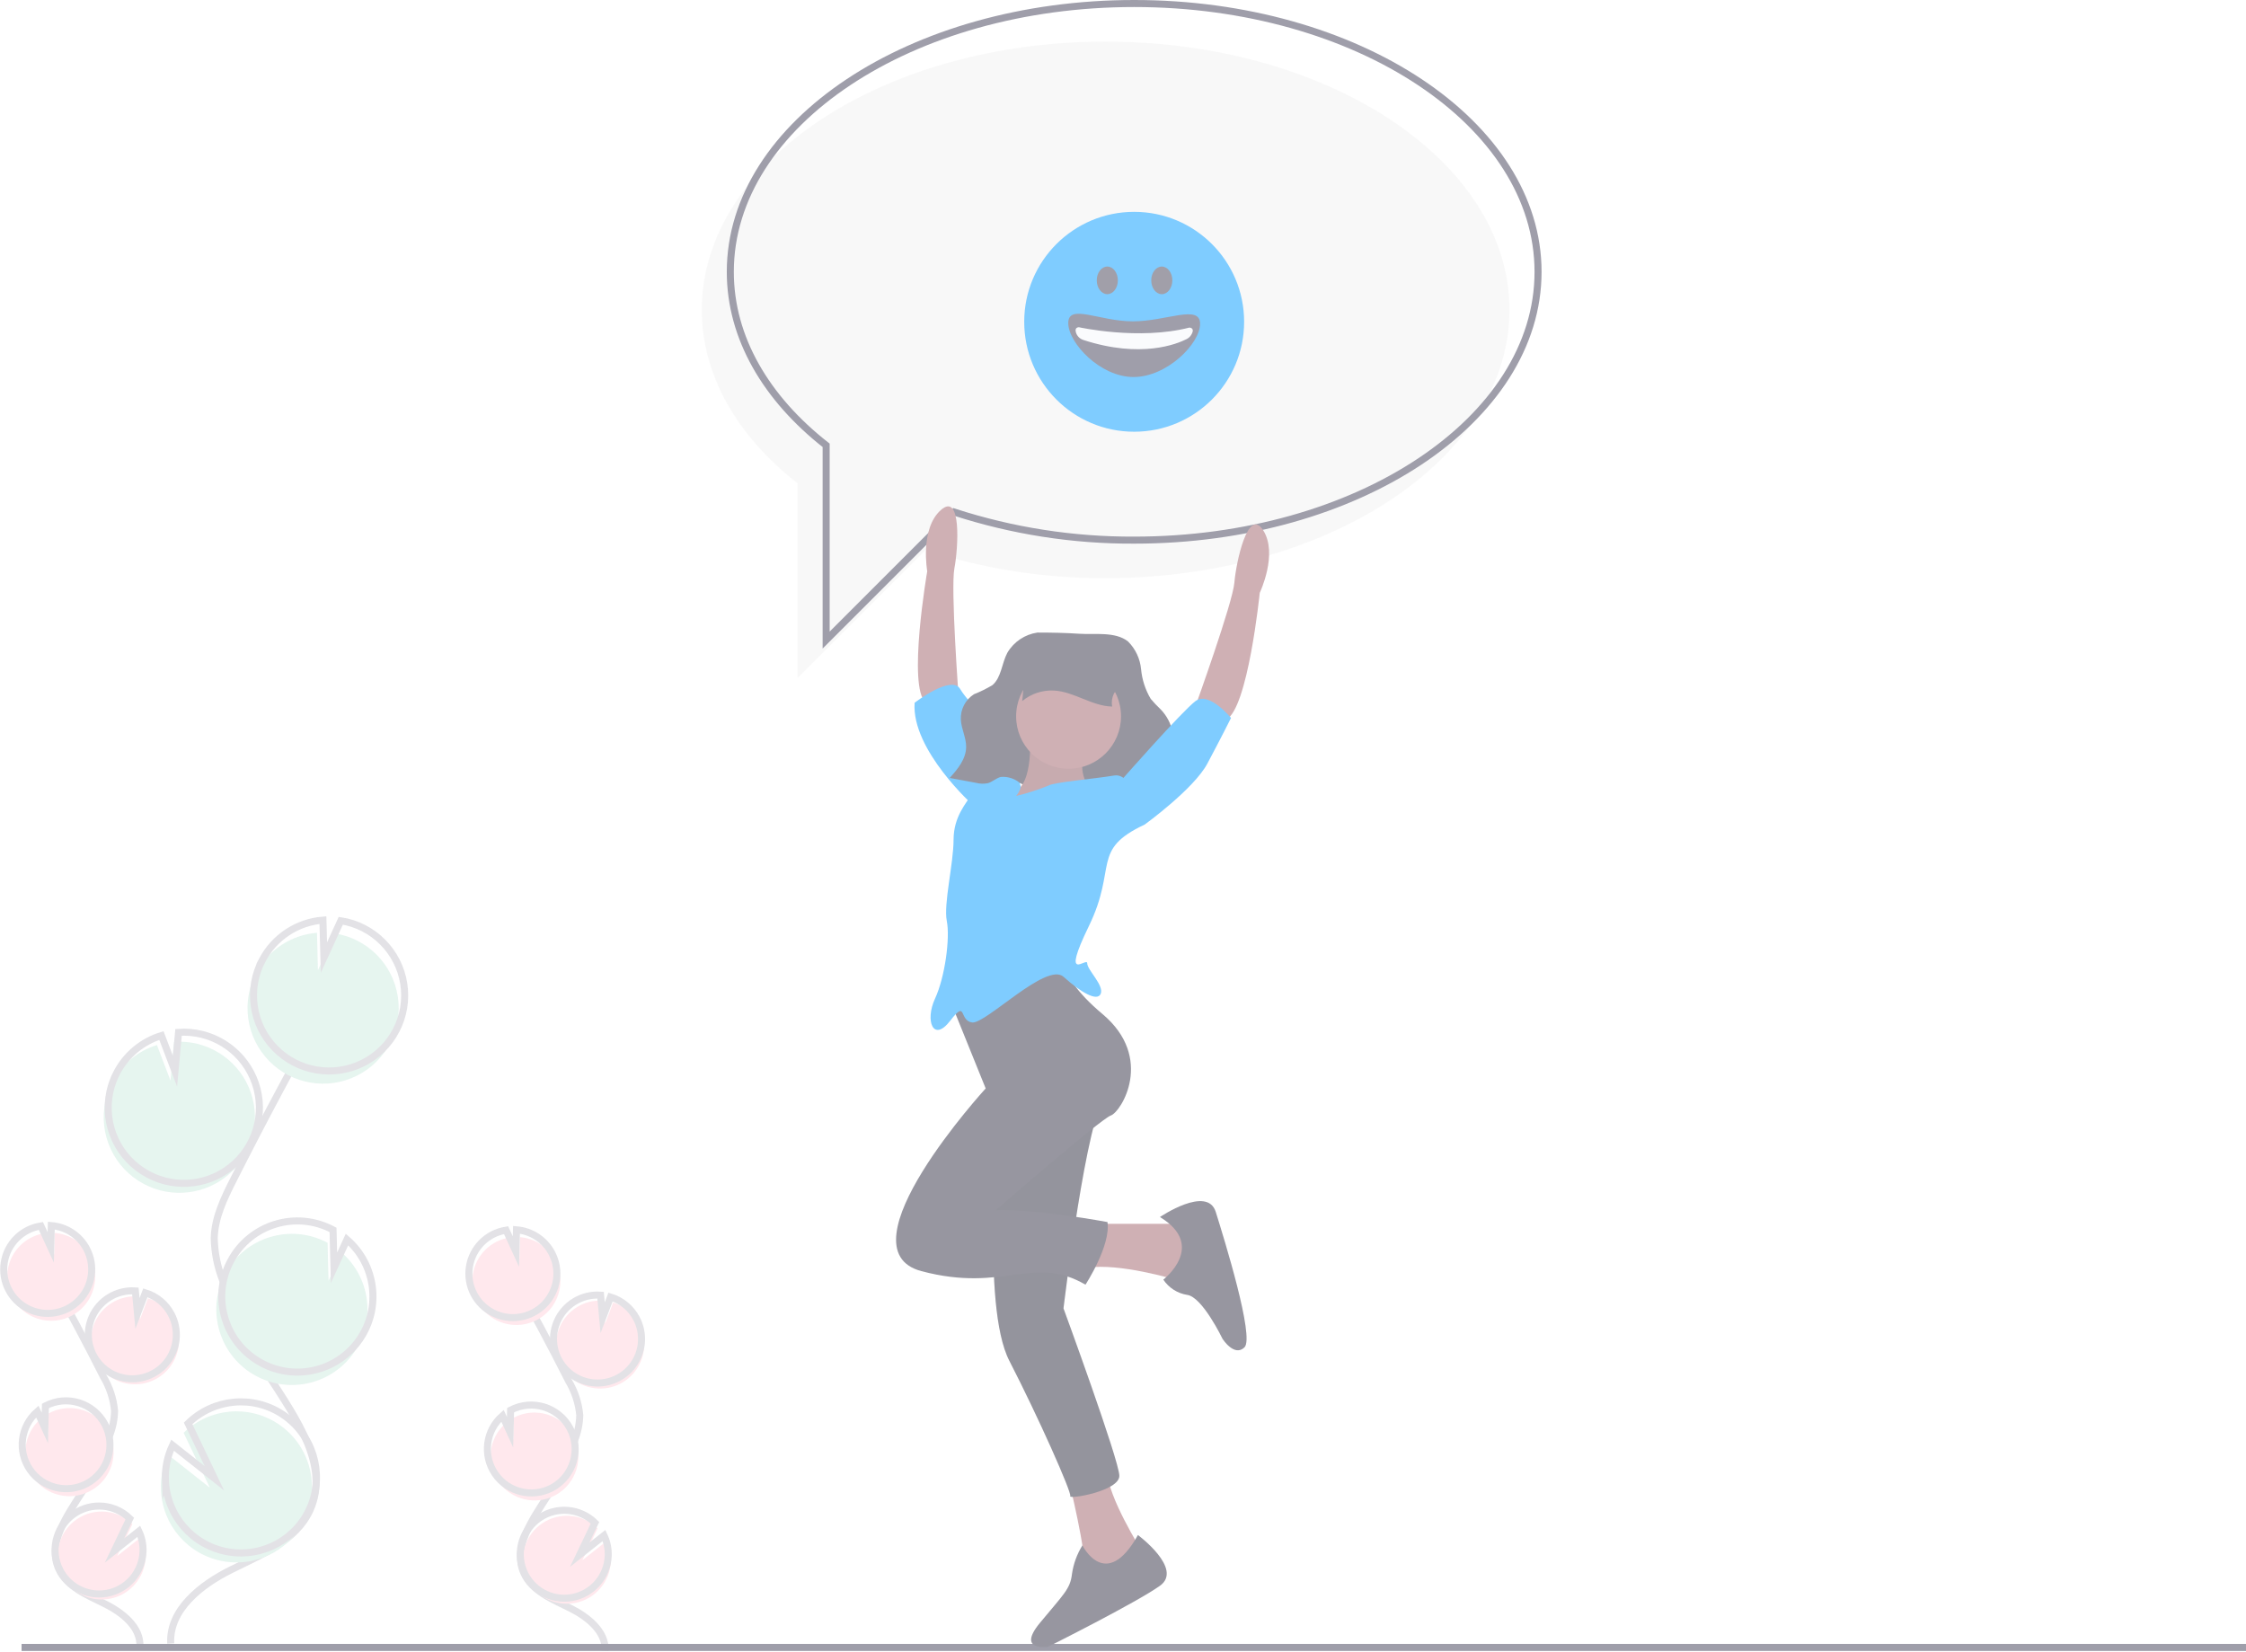
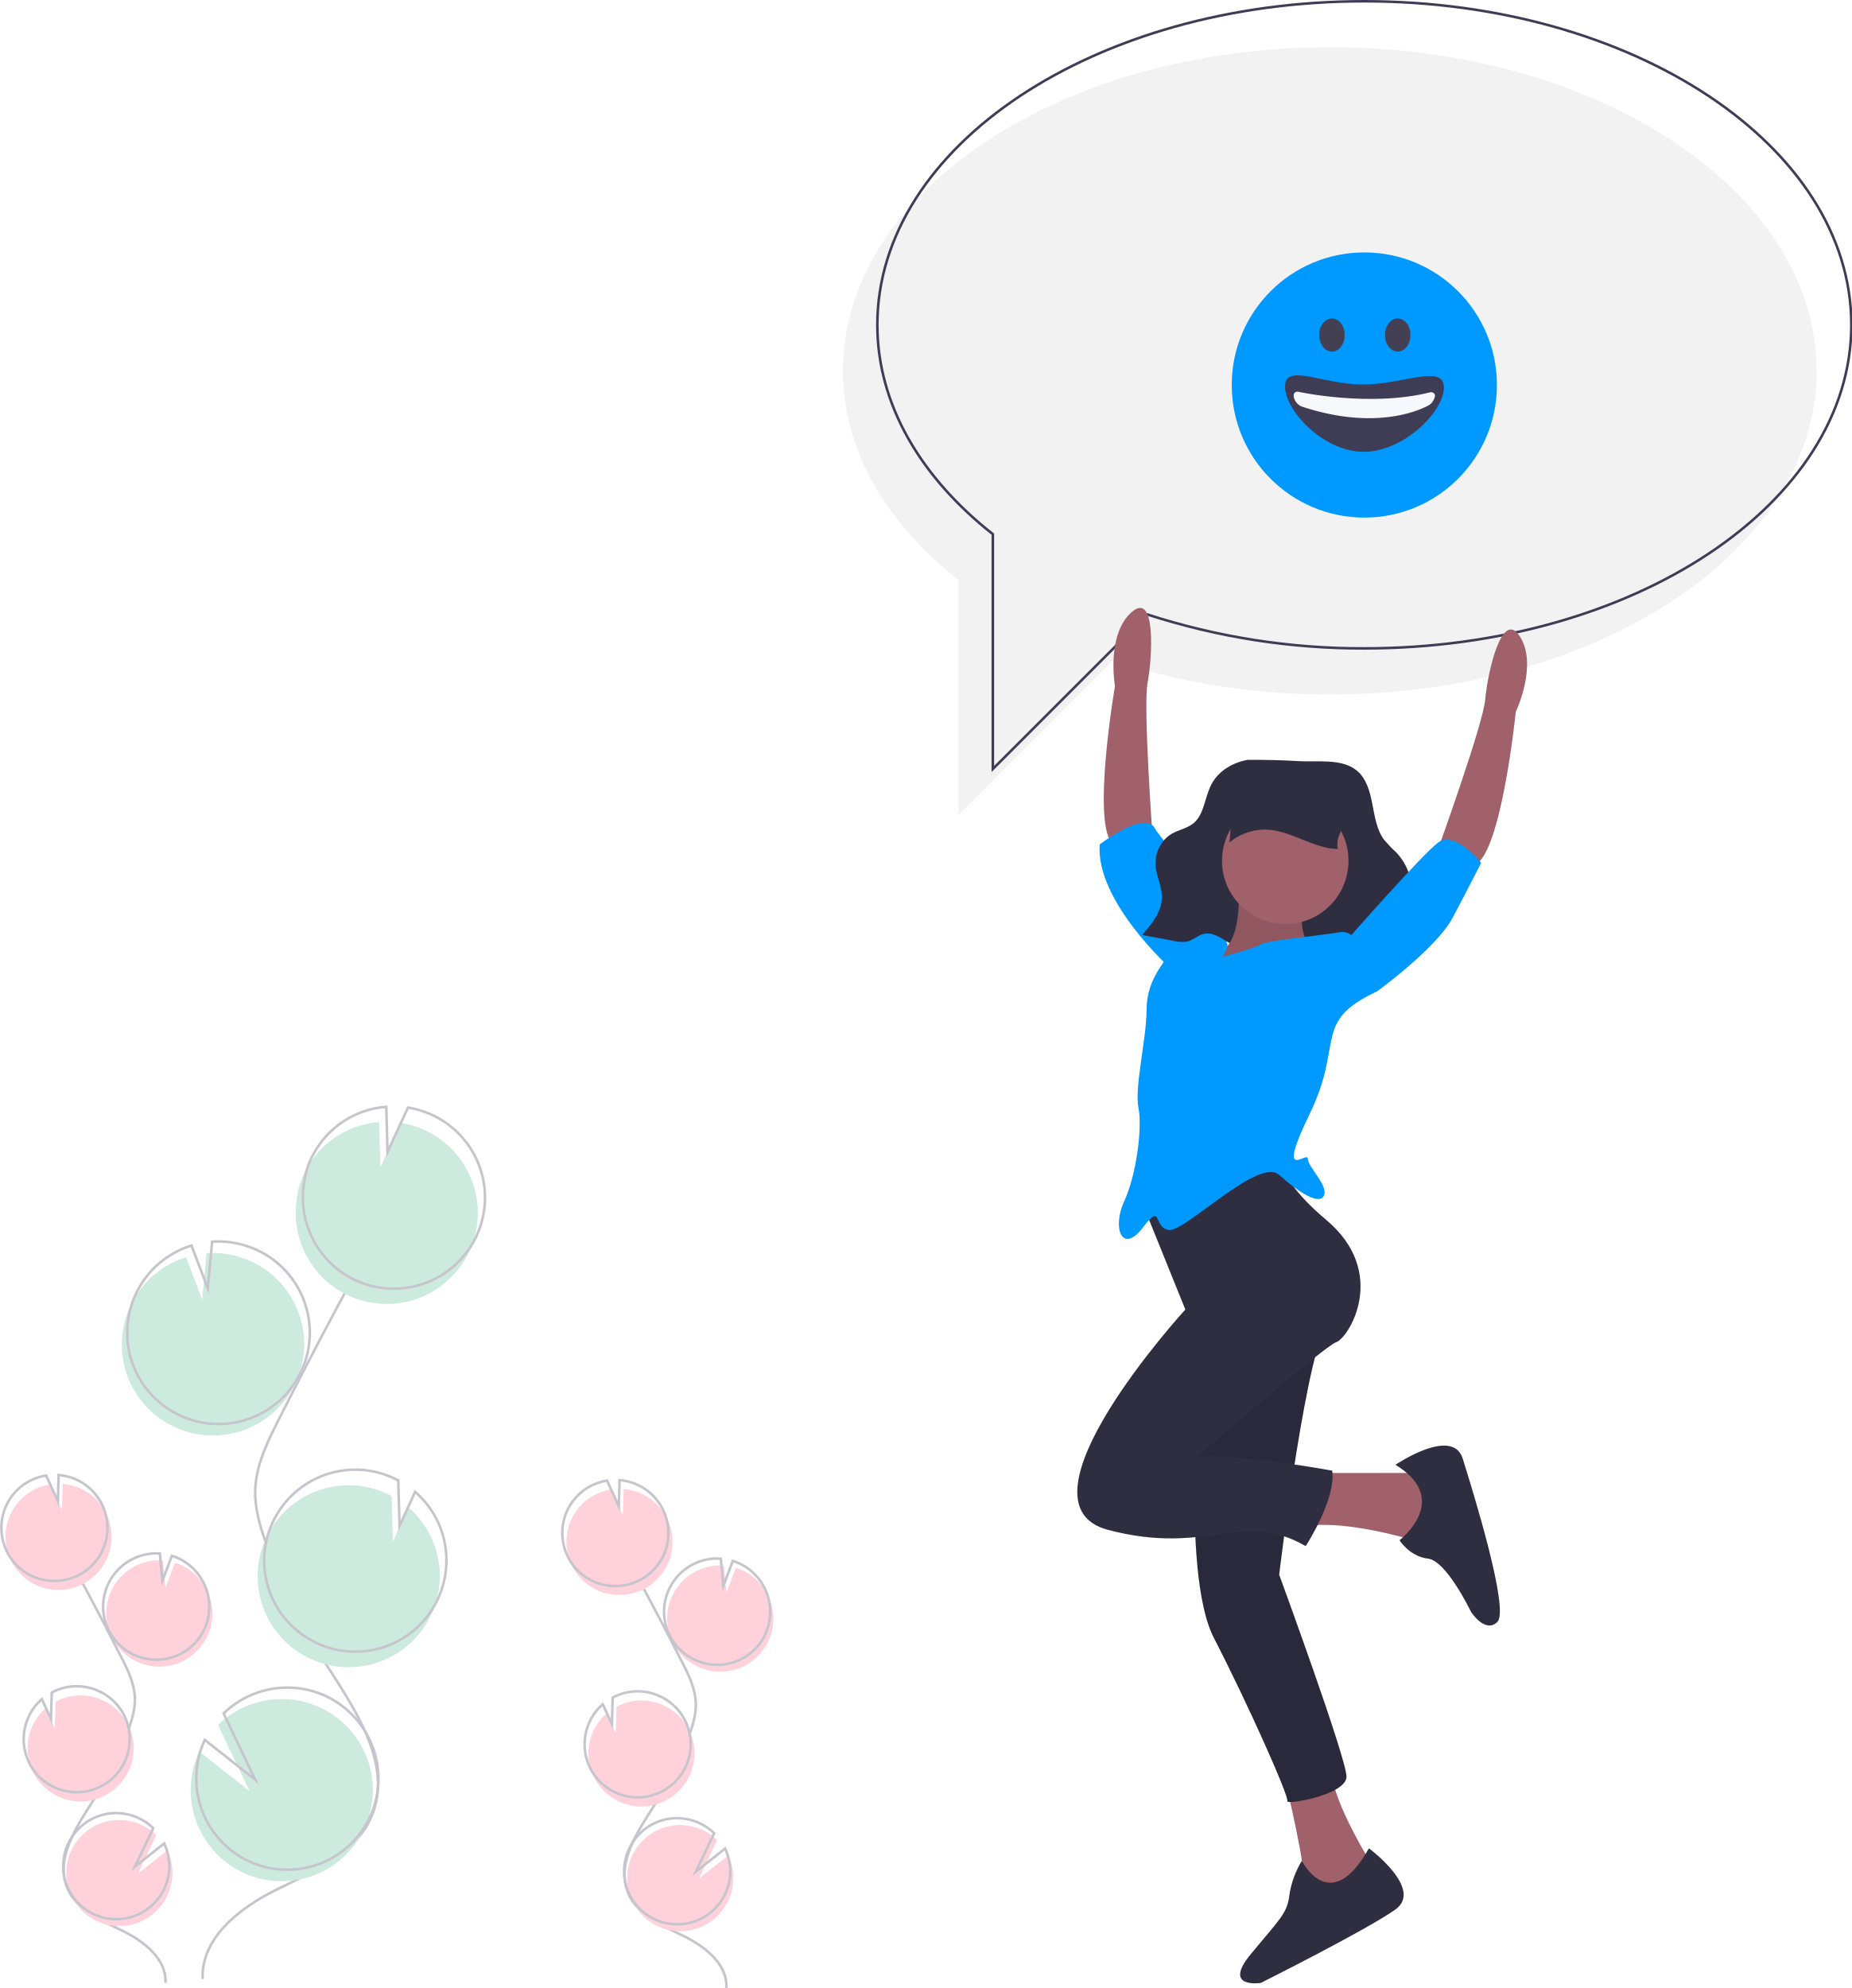
- <svg xmlns="http://www.w3.org/2000/svg" width="319.252" height="234.715" viewBox="0 0 319.252 234.715">
-   <g transform="translate(0.027)" opacity="0.5">
-     <path d="M448.056,78.409c-31.7,0-57.406,17.076-57.406,38.141,0,9.406,5.127,18.014,13.622,24.664V168.9l18.2-18.2a81.652,81.652,0,0,0,25.587,3.992c31.7,0,57.406-17.076,57.406-38.141S479.761,78.409,448.056,78.409Z" transform="translate(-290.927 -72.499)" fill="#f2f2f2" />
-     <g transform="translate(66.626 174.826)" opacity="0.3">
-       <path d="M330.959,685.653a6.255,6.255,0,1,1-2.506-11.762l.3,3.21,1.122-2.945a6.232,6.232,0,0,1,3.673,3.038,6.135,6.135,0,0,1,.593,1.625A6.254,6.254,0,0,1,330.959,685.653Z" transform="translate(-309.371 -663.82)" fill="#ff6584" />
-       <path d="M314.011,715.045c.149-2.787-2.5-4.863-5-6.1s-5.38-2.4-6.533-4.939c-1.657-3.652,1.178-7.613,3.342-10.989a37.661,37.661,0,0,0,3.883-8,10.161,10.161,0,0,0,.706-3.49,11.584,11.584,0,0,0-1.59-4.855q-3.871-7.664-8.1-15.139" transform="translate(-294.652 -655.182)" fill="none" stroke="#3f3d56" stroke-miterlimit="10" stroke-width="1" />
-       <path d="M329.724,683.043a6.255,6.255,0,1,1-2.506-11.762l.3,3.21,1.122-2.946a6.232,6.232,0,0,1,3.673,3.038,6.134,6.134,0,0,1,.593,1.625A6.254,6.254,0,0,1,329.724,683.043Z" transform="translate(-308.507 -661.995)" fill="none" stroke="#3f3d56" stroke-miterlimit="10" stroke-width="1" />
-       <path d="M293.956,647.2a6.248,6.248,0,0,0-5.014-3.3l-.081,3.1-1.4-3.049a6.255,6.255,0,1,0,6.491,3.243Z" transform="translate(-281.683 -642.854)" fill="#ff6584" />
-       <path d="M292.308,643.716a6.248,6.248,0,0,0-5.014-3.3l-.081,3.1-1.4-3.049a6.255,6.255,0,1,0,6.491,3.243Z" transform="translate(-280.531 -640.419)" fill="none" stroke="#3f3d56" stroke-miterlimit="10" stroke-width="1" />
-       <path d="M299.956,738.572a6.255,6.255,0,0,1-7.041-10.242l1.073,2.343.081-3.139.015-.008a6.255,6.255,0,0,1,5.872,11.046Z" transform="translate(-287.689 -700.833)" fill="#ff6584" />
-       <path d="M298.453,735.022a6.255,6.255,0,0,1-7.041-10.242l1.073,2.343.081-3.139.015-.008a6.255,6.255,0,0,1,5.872,11.046Z" transform="translate(-286.638 -698.35)" fill="none" stroke="#3f3d56" stroke-miterlimit="10" stroke-width="1" />
-       <path d="M318.549,782.134a6.252,6.252,0,1,1-1.88-4.681L314.5,782l3.458-2.738A6.2,6.2,0,0,1,318.549,782.134Z" transform="translate(-298.379 -735.022)" fill="#ff6584" />
-       <path d="M317.314,779.523a6.252,6.252,0,1,1-1.88-4.681l-2.172,4.544,3.458-2.738A6.2,6.2,0,0,1,317.314,779.523Z" transform="translate(-297.515 -733.196)" fill="none" stroke="#3f3d56" stroke-miterlimit="10" stroke-width="1" />
-     </g>
-     <g transform="translate(0.503 174.225)" opacity="0.3">
-       <path d="M110.959,683.653a6.255,6.255,0,1,1-2.506-11.762l.3,3.21,1.121-2.946a6.232,6.232,0,0,1,3.673,3.038,6.133,6.133,0,0,1,.593,1.625,6.254,6.254,0,0,1-3.178,6.834Z" transform="translate(-89.371 -661.82)" fill="#ff6584" />
-       <path d="M94.011,713.045c.149-2.786-2.5-4.863-5-6.1s-5.38-2.4-6.533-4.939c-1.657-3.652,1.178-7.613,3.342-10.989a37.657,37.657,0,0,0,3.883-8,10.161,10.161,0,0,0,.706-3.49,11.583,11.583,0,0,0-1.59-4.855Q84.95,667,80.72,659.526" transform="translate(-74.652 -653.182)" fill="none" stroke="#3f3d56" stroke-miterlimit="10" stroke-width="1" />
-       <path d="M109.724,681.043a6.255,6.255,0,1,1-2.506-11.762l.3,3.21,1.121-2.945a6.232,6.232,0,0,1,3.673,3.039,6.133,6.133,0,0,1,.593,1.625,6.254,6.254,0,0,1-3.178,6.834Z" transform="translate(-88.507 -659.995)" fill="none" stroke="#3f3d56" stroke-miterlimit="10" stroke-width="1" />
-       <path d="M73.956,645.2a6.248,6.248,0,0,0-5.014-3.3l-.081,3.1-1.4-3.049a6.255,6.255,0,1,0,6.491,3.243Z" transform="translate(-61.683 -640.854)" fill="#ff6584" />
-       <path d="M72.309,641.716a6.248,6.248,0,0,0-5.014-3.3l-.081,3.1-1.4-3.049a6.255,6.255,0,1,0,6.491,3.243Z" transform="translate(-60.531 -638.419)" fill="none" stroke="#3f3d56" stroke-miterlimit="10" stroke-width="1" />
-       <path d="M79.955,736.572a6.255,6.255,0,0,1-7.041-10.242l1.073,2.343.081-3.139.015-.008a6.255,6.255,0,1,1,5.872,11.046Z" transform="translate(-67.688 -698.833)" fill="#ff6584" />
-       <path d="M78.453,733.022a6.255,6.255,0,0,1-7.041-10.242l1.073,2.343.081-3.139.015-.008a6.255,6.255,0,0,1,5.872,11.046Z" transform="translate(-66.638 -696.35)" fill="none" stroke="#3f3d56" stroke-miterlimit="10" stroke-width="1" />
-       <path d="M98.549,780.133a6.252,6.252,0,1,1-1.88-4.681L94.5,780l3.458-2.738A6.2,6.2,0,0,1,98.549,780.133Z" transform="translate(-78.379 -733.021)" fill="#ff6584" />
-       <path d="M97.314,777.523a6.252,6.252,0,1,1-1.88-4.681l-2.172,4.544,3.458-2.738A6.2,6.2,0,0,1,97.314,777.523Z" transform="translate(-77.515 -731.196)" fill="none" stroke="#3f3d56" stroke-miterlimit="10" stroke-width="1" />
-     </g>
-     <g transform="translate(14.712 130.802)" opacity="0.3">
-       <path d="M113.505,571.642a10.745,10.745,0,1,0,4.305-20.2l-.509,5.514-1.926-5.06a10.7,10.7,0,0,0-6.31,5.219,10.536,10.536,0,0,0-1.019,2.791A10.743,10.743,0,0,0,113.505,571.642Z" transform="translate(-107.806 -534.14)" fill="#57b894" />
-       <path d="M139.483,622.13c-.255-4.786,4.292-8.354,8.586-10.484s9.241-4.119,11.222-8.484c2.846-6.273-2.023-13.077-5.742-18.876a64.691,64.691,0,0,1-6.67-13.749,17.452,17.452,0,0,1-1.212-5.994c.06-2.951,1.4-5.706,2.731-8.34q6.65-13.164,13.916-26" transform="translate(-129.955 -519.302)" fill="none" stroke="#3f3d56" stroke-miterlimit="10" stroke-width="1" />
-       <path d="M115.627,567.158a10.745,10.745,0,1,0,4.305-20.2l-.509,5.514-1.926-5.06a10.7,10.7,0,0,0-6.31,5.219,10.536,10.536,0,0,0-1.019,2.791A10.743,10.743,0,0,0,115.627,567.158Z" transform="translate(-109.291 -531.003)" fill="none" stroke="#3f3d56" stroke-miterlimit="10" stroke-width="1" />
-       <path d="M177.083,505.585a10.732,10.732,0,0,1,8.612-5.662l.139,5.33,2.4-5.238a10.744,10.744,0,1,1-11.15,5.57Z" transform="translate(-155.381 -498.125)" fill="#57b894" />
-       <path d="M179.912,499.6a10.732,10.732,0,0,1,8.612-5.662l.139,5.33,2.4-5.238a10.744,10.744,0,1,1-11.15,5.57Z" transform="translate(-157.36 -493.942)" fill="none" stroke="#3f3d56" stroke-miterlimit="10" stroke-width="1" />
-       <path d="M166.772,662.543a10.744,10.744,0,0,0,12.094-17.592l-1.843,4.025-.139-5.392-.026-.014a10.744,10.744,0,0,0-10.087,18.974Z" transform="translate(-145.061 -597.716)" fill="#57b894" />
-       <path d="M169.353,656.447a10.744,10.744,0,0,0,12.094-17.593l-1.843,4.025-.139-5.392-.026-.014a10.744,10.744,0,0,0-10.087,18.974Z" transform="translate(-146.866 -593.453)" fill="none" stroke="#3f3d56" stroke-miterlimit="10" stroke-width="1" />
-       <path d="M134.856,737.371a10.739,10.739,0,1,0,3.229-8.041l3.73,7.805-5.941-4.7A10.644,10.644,0,0,0,134.856,737.371Z" transform="translate(-126.721 -656.445)" fill="#57b894" />
-       <path d="M136.978,732.887a10.739,10.739,0,1,0,3.229-8.041l3.73,7.805-5.941-4.7a10.644,10.644,0,0,0-1.019,4.939Z" transform="translate(-128.206 -653.308)" fill="none" stroke="#3f3d56" stroke-miterlimit="10" stroke-width="1" />
-     </g>
-     <line x2="316.185" transform="translate(3.04 234.193)" fill="none" stroke="#3f3d56" stroke-miterlimit="10" stroke-width="1" />
-     <path d="M461.557,60.409c-31.7,0-57.406,17.076-57.406,38.141,0,9.406,5.127,18.014,13.622,24.664V150.9l18.2-18.2a81.653,81.653,0,0,0,25.587,3.992c31.7,0,57.406-17.076,57.406-38.141S493.261,60.409,461.557,60.409Z" transform="translate(-300.37 -59.909)" fill="none" stroke="#3f3d56" stroke-miterlimit="10" stroke-width="1" />
-     <path d="M498.664,325.466s-1.155-15.551-.611-18.4,1.054-10.94-1.935-8.279-1.927,8.7-1.927,8.7-2.837,16.435-.213,18.665S498.664,325.466,498.664,325.466Z" transform="translate(-362.42 -226.274)" fill="#a0616a" />
-     <path d="M499.693,399.855s-8.9-7.936-8.417-14.669c0,0,5.29-4.088,6.493-1.924s9.942,10.608,8.458,13.48S499.693,399.855,499.693,399.855Z" transform="translate(-361.296 -285.284)" fill="#09f" />
-     <path d="M624.136,332.631s5.29-14.669,5.531-17.555,1.924-10.821,4.088-7.455-.481,8.9-.481,8.9-1.683,16.593-4.809,18.036S624.136,332.631,624.136,332.631Z" transform="translate(-454.237 -232.248)" fill="#a0616a" />
-     <path d="M569.684,637.564h14.188l.721,7.214-3.367.721s-7.936-2.4-12.5-1.683S569.684,637.564,569.684,637.564Z" transform="translate(-414.214 -463.596)" fill="#a0616a" />
-     <path d="M607.334,629.1s6.733-4.569,7.936-.721,5.531,17.8,4.088,19.238-3.126-1.2-3.126-1.2-2.886-6.012-5.05-6.252A5.014,5.014,0,0,1,607.815,638S614.067,633.187,607.334,629.1Z" transform="translate(-442.485 -456.092)" fill="#2f2e41" />
-     <path d="M564.128,753.157s2.645,10.821,2.164,12.5,7.7.721,7.7.721l.481-3.126s-4.809-7.7-4.809-11.062S564.128,753.157,564.128,753.157Z" transform="translate(-412.265 -542.877)" fill="#a0616a" />
-     <path d="M561.594,784.782s6.493,4.809,3.126,7.214-15.871,8.657-15.871,8.657-4.569.721-1.2-3.367,4.328-4.81,4.569-6.974a10.556,10.556,0,0,1,1.483-4.06S557.025,792.958,561.594,784.782Z" transform="translate(-399.872 -566.567)" fill="#2f2e41" />
-     <path d="M529.365,581.3s-2.645,25.009,1.443,32.945,8.9,18.757,8.657,19.238,6.974-.721,6.974-2.886-7.936-23.807-7.936-23.807,3.367-28.136,6.012-30.059S529.365,581.3,529.365,581.3Z" transform="translate(-387.362 -420.795)" fill="#2f2e41" />
-     <path d="M529.365,581.3s-2.645,25.009,1.443,32.945,8.9,18.757,8.657,19.238,6.974-.721,6.974-2.886-7.936-23.807-7.936-23.807,3.367-28.136,6.012-30.059S529.365,581.3,529.365,581.3Z" transform="translate(-387.362 -420.795)" opacity="0.1" />
-     <path d="M520.383,357.93a5.951,5.951,0,0,0-4.277,2.868c-.8,1.5-.848,3.515-2.117,4.6a17.638,17.638,0,0,1-2.631,1.3,4.052,4.052,0,0,0-1.864,3.609c.068,1.327.767,2.563.753,3.891-.019,1.727-1.214,3.153-2.337,4.4l3.726.691a3.709,3.709,0,0,0,1.723.046c.643-.191,1.166-.72,1.817-.882a3.746,3.746,0,0,1,2.688.839,58.252,58.252,0,0,0,7.441,3.591,2.923,2.923,0,0,0,2.324.292c.593-.276.963-.921,1.521-1.27,1-.625,2.255-.155,3.378.154a11.166,11.166,0,0,0,7.629-.65c-.515-.6-1.189-1.021-1.743-1.581a2.553,2.553,0,0,1-.857-2.149c.149-.813.848-1.355,1.325-2.011a4.727,4.727,0,0,0,.719-3.584,6.539,6.539,0,0,0-1.716-3.246,17.142,17.142,0,0,1-1.4-1.48,10.138,10.138,0,0,1-1.374-4.226,6.392,6.392,0,0,0-1.861-3.944c-1.813-1.431-4.758-.944-6.877-1.086C524.347,357.968,522.4,357.93,520.383,357.93Z" transform="translate(-372.944 -268.008)" fill="#2f2e41" />
-     <path d="M490.713,515.246l4.569,11.3s-20.921,22.845-9.138,25.971,15.871-2.4,23.326,1.924c0,0,3.607-5.531,3.126-8.9,0,0-10.34-1.924-15.871-1.683,0,0,14.909-12.986,16.352-13.467s6.252-8.176-1.2-14.428-5.531-9.619-5.531-9.619Z" transform="translate(-355.202 -371.818)" fill="#2f2e41" />
-     <path d="M539.155,404.344s.721,7.455-2.4,8.417,12.264.721,12.264.721a5.423,5.423,0,0,1-1.924-6.733C548.774,402.18,539.155,404.344,539.155,404.344Z" transform="translate(-392.823 -300.114)" fill="#a0616a" />
-     <path d="M539.155,404.344s.721,7.455-2.4,8.417,12.264.721,12.264.721a5.423,5.423,0,0,1-1.924-6.733C548.774,402.18,539.155,404.344,539.155,404.344Z" transform="translate(-392.823 -300.114)" opacity="0.1" />
-     <path d="M529.289,432.46s-1.443-7.455-4.328-6.974-8.657.962-9.379,1.443a31.825,31.825,0,0,1-4.569,1.467s1.443-1.707,0-1.948-6.012.962-6.493,1.924-2.4,2.886-2.4,6.252-1.443,9.138-.962,11.543-.24,7.936-1.683,11.062-.241,6.252,2.164,3.126,1.2,0,3.126.24,10.581-8.657,12.986-6.493,4.809,3.607,5.29,2.4-1.924-3.367-1.924-4.329-3.848,3.126.241-5.29S521.594,436.067,529.289,432.46Z" transform="translate(-366.605 -315.244)" fill="#09f" />
-     <path d="M590.374,406.654l1.924.481s6.974-5.05,8.9-8.657,3.367-6.493,3.367-6.493-3.126-3.848-5.05-2.4-10.581,11.3-10.581,11.3Z" transform="translate(-429.614 -289.919)" fill="#09f" />
-     <circle cx="7.455" cy="7.455" r="7.455" transform="translate(144.408 94.371)" fill="#a0616a" />
-     <path d="M542.187,376.494a6.547,6.547,0,0,1,4.553-1.5c2.858.176,5.373,2.212,8.235,2.276a2.951,2.951,0,0,1,.246-1.825,2.816,2.816,0,0,0,.525-1.4,1.707,1.707,0,0,0-.617-1.011,9.663,9.663,0,0,0-6.22-2.477c-1.527-.067-4.442-.031-5.626,1.126C542.27,372.675,542.388,375.212,542.187,376.494Z" transform="translate(-396.919 -276.828)" fill="#2f2e41" />
-     <circle cx="15.629" cy="15.629" r="15.629" transform="translate(145.558 30.115)" fill="#09f" />
-     <ellipse cx="1.499" cy="1.963" rx="1.499" ry="1.963" transform="translate(155.869 37.892)" fill="#444053" />
-     <ellipse cx="1.499" cy="1.963" rx="1.499" ry="1.963" transform="translate(163.614 37.892)" fill="#444053" />
-     <path d="M582.716,208.576c0,2.819-4.707,7.566-9.458,7.566s-9.279-4.855-9.279-7.673,4.431-.241,9.181-.241S582.716,205.757,582.716,208.576Z" transform="translate(-412.161 -162.546)" fill="#3f3d56" />
-     <path d="M567.9,213.5s8.539,1.9,15.712.054c0,0,.878,0,.278,1.015a1.617,1.617,0,0,1-.658.615c-1.383.706-6.5,2.794-14.685.131a1.61,1.61,0,0,1-1.062-1.088C567.385,213.874,567.427,213.544,567.9,213.5Z" transform="translate(-414.581 -166.985)" fill="#f6f8fb" />
+ <svg xmlns="http://www.w3.org/2000/svg" version="1.1" id="ad94a318-fdfb-45a5-9490-4bb7b0f90139" x="0px" y="0px" viewBox="0 0 726.1 779.7" style="enable-background:new 0 0 726.1 779.7;" xml:space="preserve">
+   <style type="text/css">
+ 	.st0{fill:#F2F2F2;}
+ 	.st1{opacity:0.3;}
+ 	.st2{fill:#FF6584;}
+ 	.st3{fill:none;stroke:#3F3D56;stroke-miterlimit:10;}
+ 	.st4{fill:#57B894;}
+ 	.st5{fill:#A0616A;}
+ 	.st6{fill:#0099FF;}
+ 	.st7{fill:#2F2E41;}
+ 	.st8{opacity:0.1;enable-background:new    ;}
+ 	.st9{fill:#444053;}
+ 	.st10{fill:#3F3D56;}
+ 	.st11{fill:#F6F8FB;}
+ </style>
+   <path class="st0" d="M521.6,18.5c-105.5,0-191,56.8-191,126.9c0,31.3,17.1,59.9,45.3,82.1v92.1l60.5-60.5  c27.5,8.9,56.2,13.4,85.1,13.3c105.5,0,191-56.8,191-126.9S627.1,18.5,521.6,18.5z" />
+   <g class="st1">
+     <path class="st2" d="M292.3,653.2c-10.1,5.4-22.7,1.6-28.2-8.6c-5.4-10.1-1.6-22.8,8.6-28.2c3.4-1.8,7.3-2.7,11.2-2.4l1,10.7   l3.7-9.8c5.3,1.6,9.6,5.3,12.2,10.1c0.9,1.7,1.6,3.5,2,5.4C304.9,639.5,300.5,648.8,292.3,653.2z" />
+     <path class="st3" d="M284.9,779.7c0.5-9.3-8.3-16.2-16.6-20.3s-17.9-8-21.7-16.4c-5.5-12.2,3.9-25.3,11.1-36.6   c5.3-8.3,9.7-17.3,12.9-26.6c1.3-3.8,2.4-7.6,2.3-11.6c-0.1-5.7-2.7-11.1-5.3-16.2c-8.6-17-17.6-33.8-27-50.4" />
+     <path class="st3" d="M291.1,650.5c-10.1,5.4-22.7,1.6-28.2-8.6c-5.4-10.1-1.6-22.7,8.6-28.2c3.4-1.8,7.3-2.7,11.2-2.4l1,10.7   l3.7-9.8c5.3,1.6,9.6,5.3,12.2,10.1c0.9,1.7,1.6,3.5,2,5.4C303.6,636.9,299.3,646.2,291.1,650.5z" />
+     <path class="st2" d="M261.3,595c-3.3-6.3-9.6-10.4-16.7-11l-0.3,10.3l-4.6-10.1c-11.4,1.8-19.1,12.4-17.3,23.8   c1.8,11.4,12.4,19.1,23.8,17.3c11.4-1.8,19.1-12.4,17.3-23.8C263.2,599.2,262.4,597,261.3,595L261.3,595z" />
+     <path class="st3" d="M259.7,591.5c-3.3-6.3-9.6-10.4-16.7-11l-0.3,10.3l-4.6-10.1c-11.4,1.8-19.1,12.4-17.3,23.8   c1.8,11.4,12.4,19.1,23.8,17.3c11.4-1.8,19.1-12.4,17.3-23.8C261.5,595.7,260.8,593.5,259.7,591.5z" />
+     <path class="st2" d="M261.3,706.1c-10.1,5.4-22.7,1.5-28.1-8.6c-4.5-8.6-2.6-19.1,4.7-25.5l3.6,7.8l0.3-10.4c0,0,0,0,0,0   c10.1-5.4,22.7-1.6,28.2,8.6C275.3,688,271.5,700.6,261.3,706.1C261.3,706.1,261.3,706.1,261.3,706.1L261.3,706.1z" />
+     <path class="st3" d="M259.8,702.5c-10.1,5.4-22.7,1.5-28.1-8.6c-4.5-8.6-2.6-19.1,4.7-25.5l3.6,7.8l0.3-10.4c0,0,0,0,0,0   c10.1-5.4,22.7-1.6,28.2,8.6C273.8,684.5,270,697.1,259.8,702.5C259.8,702.5,259.8,702.5,259.8,702.5z" />
+     <path class="st2" d="M287.6,737.3c-0.4,11.5-10,20.5-21.5,20.1c-11.5-0.4-20.5-10-20.1-21.5s10-20.5,21.5-20.1   c5.2,0.2,10.1,2.3,13.8,5.9l-7.2,15.1l11.5-9.1C287.1,730.7,287.7,734,287.6,737.3z" />
+     <path class="st3" d="M286.4,734.6c-0.4,11.5-10,20.5-21.5,20.1c-11.5-0.4-20.5-10-20.1-21.5s10-20.5,21.5-20.1   c5.2,0.2,10.1,2.3,13.8,5.9l-7.2,15.1l11.5-9.1C285.8,728.1,286.5,731.3,286.4,734.6z" />
  </g>
+   <g class="st1">
+     <path class="st2" d="M72.3,651.2c-10.1,5.4-22.7,1.6-28.2-8.6c-5.4-10.1-1.6-22.8,8.6-28.2c3.4-1.8,7.3-2.7,11.2-2.4l1,10.7   l3.7-9.8c5.3,1.6,9.6,5.3,12.2,10.1c0.9,1.7,1.6,3.5,2,5.4C84.9,637.5,80.5,646.8,72.3,651.2z" />
+     <path class="st3" d="M64.9,777.7c0.5-9.3-8.3-16.2-16.6-20.3s-17.9-8-21.7-16.4c-5.5-12.2,3.9-25.3,11.1-36.6   c5.3-8.3,9.7-17.3,12.9-26.6c1.3-3.8,2.4-7.6,2.3-11.6c-0.1-5.7-2.7-11.1-5.3-16.2c-8.6-17-17.6-33.8-27-50.4" />
+     <path class="st3" d="M71.1,648.5c-10.1,5.4-22.7,1.6-28.2-8.6c-5.4-10.1-1.6-22.7,8.6-28.2c3.4-1.8,7.3-2.7,11.2-2.4l1,10.7   l3.7-9.8c5.3,1.6,9.6,5.3,12.2,10.1c0.9,1.7,1.6,3.5,2,5.4C83.6,634.9,79.3,644.2,71.1,648.5z" />
+     <path class="st2" d="M41.3,593c-3.3-6.3-9.6-10.4-16.7-11l-0.3,10.3l-4.6-10.1C8.4,583.9,0.6,594.6,2.4,606   c1.8,11.4,12.4,19.1,23.8,17.3c11.4-1.8,19.1-12.4,17.3-23.8C43.2,597.2,42.4,595,41.3,593L41.3,593z" />
+     <path class="st3" d="M39.7,589.5c-3.3-6.3-9.6-10.4-16.7-11l-0.3,10.3l-4.6-10.1C6.7,580.5-1,591.1,0.8,602.5   c1.8,11.4,12.4,19.1,23.8,17.3c11.4-1.8,19.1-12.4,17.3-23.8C41.5,593.7,40.8,591.5,39.7,589.5z" />
+     <path class="st2" d="M41.3,704.1c-10.1,5.4-22.7,1.5-28.1-8.6c-4.5-8.6-2.6-19.1,4.7-25.5l3.6,7.8l0.3-10.4c0,0,0,0,0,0   c10.1-5.4,22.7-1.6,28.2,8.6S51.5,698.7,41.3,704.1C41.3,704.1,41.3,704.1,41.3,704.1L41.3,704.1z" />
+     <path class="st3" d="M39.8,700.5c-10.1,5.4-22.7,1.5-28.1-8.6c-4.5-8.6-2.6-19.1,4.7-25.5l3.6,7.8l0.3-10.4c0,0,0,0,0,0   c10.1-5.4,22.7-1.6,28.2,8.6C53.8,682.5,50,695.1,39.8,700.5C39.8,700.5,39.8,700.5,39.8,700.5L39.8,700.5z" />
+     <path class="st2" d="M67.6,735.3c-0.4,11.5-10,20.5-21.5,20.1s-20.5-10-20.1-21.5c0.4-11.5,10-20.5,21.5-20.1   c5.2,0.2,10.1,2.3,13.8,5.9l-7.2,15.1l11.5-9.1C67.1,728.7,67.7,732,67.6,735.3z" />
+     <path class="st3" d="M66.4,732.6c-0.4,11.5-10,20.5-21.5,20.1s-20.5-10-20.1-21.5c0.4-11.5,10-20.5,21.5-20.1   c5.2,0.2,10.1,2.3,13.8,5.9l-7.2,15.1l11.5-9.1C65.8,726.1,66.5,729.3,66.4,732.6z" />
+   </g>
+   <g class="st1">
+     <path class="st4" d="M66.7,558.8c17.4,9.3,39.1,2.7,48.4-14.8c9.3-17.4,2.7-39.1-14.8-48.4c-5.9-3.1-12.6-4.6-19.3-4.1l-1.7,18.3   L73,493.1c-9,2.8-16.6,9-21,17.4c-1.6,2.9-2.7,6-3.4,9.3C45.2,535.4,52.6,551.3,66.7,558.8z" />
+     <path class="st3" d="M79.5,776.2c-0.8-15.9,14.3-27.8,28.6-34.9s30.7-13.7,37.3-28.2c9.5-20.9-6.7-43.5-19.1-62.8   c-9.2-14.3-16.6-29.7-22.2-45.7c-2.2-6.4-4.2-13.1-4-19.9c0.2-9.8,4.7-19,9.1-27.7c14.7-29.2,30.2-58,46.3-86.5" />
+     <path class="st3" d="M68.9,554.3c17.4,9.3,39.1,2.7,48.4-14.8c9.3-17.4,2.7-39.1-14.8-48.4c-5.9-3.1-12.6-4.6-19.3-4.1l-1.7,18.3   l-6.4-16.8c-9,2.8-16.6,9-21,17.4c-1.6,2.9-2.7,6-3.4,9.3C47.3,530.9,54.8,546.8,68.9,554.3z" />
+     <path class="st4" d="M120,458.9c5.7-10.8,16.5-17.9,28.7-18.8l0.5,17.7l8-17.4c19.5,3.1,32.8,21.3,29.8,40.8   c-3.1,19.5-21.3,32.8-40.8,29.8s-32.8-21.3-29.8-40.8C116.8,466.2,118.1,462.4,120,458.9L120,458.9z" />
+     <path class="st3" d="M122.8,452.9c5.7-10.8,16.5-17.9,28.7-18.8l0.5,17.7l8-17.4c19.5,3.1,32.8,21.3,29.8,40.8   c-3.1,19.5-21.3,32.8-40.8,29.8s-32.8-21.3-29.8-40.8C119.7,460.2,120.9,456.4,122.8,452.9L122.8,452.9z" />
+     <path class="st4" d="M120,649.7c17.4,9.3,39.1,2.6,48.3-14.8c7.8-14.7,4.5-32.8-8.1-43.7l-6.1,13.4l-0.5-17.9c0,0-0.1,0-0.1,0   c-17.4-9.3-39.1-2.6-48.3,14.8S102.6,640.5,120,649.7L120,649.7z" />
+     <path class="st3" d="M122.6,643.6c17.4,9.3,39.1,2.6,48.3-14.8c7.8-14.7,4.5-32.8-8.1-43.7l-6.1,13.4l-0.5-17.9c0,0-0.1,0-0.1,0   c-17.4-9.3-39.1-2.6-48.3,14.8C98.5,612.7,105.2,634.4,122.6,643.6L122.6,643.6z" />
+     <path class="st4" d="M74.8,703.3c0.7,19.7,17.2,35.2,36.9,34.5c19.7-0.7,35.2-17.2,34.5-36.9c-0.7-19.7-17.2-35.2-36.9-34.5   c-8.9,0.3-17.4,3.9-23.8,10.1l12.4,26l-19.8-15.6C75.8,692,74.6,697.6,74.8,703.3z" />
+     <path class="st3" d="M77,698.8c0.7,19.7,17.2,35.2,36.9,34.5c19.7-0.7,35.2-17.2,34.5-36.9c-0.7-19.7-17.2-35.2-36.9-34.5   c-8.9,0.3-17.4,3.9-23.8,10.1l12.4,26l-19.8-15.6C77.9,687.5,76.8,693.1,77,698.8z" />
+   </g>
+   <path class="st3" d="M535.1,0.5c-105.5,0-191,56.8-191,126.9c0,31.3,17.1,59.9,45.3,82.1v92.1L450,241c27.5,8.9,56.2,13.4,85.1,13.3  c105.5,0,191-56.8,191-126.9S640.6,0.5,535.1,0.5z" />
+   <path class="st5" d="M452.1,328.9c0,0-3.8-51.7-2-61.2c1.8-9.5,3.5-36.4-6.4-27.5s-6.4,28.9-6.4,28.9s-9.4,54.7-0.7,62.1  C445.3,338.6,452.1,328.9,452.1,328.9z" />
+   <path class="st6" d="M459.3,380c0,0-29.6-26.4-28-48.8c0,0,17.6-13.6,21.6-6.4c4,7.2,33.1,35.3,28.1,44.8  C476.1,379.2,459.3,380,459.3,380z" />
+   <path class="st5" d="M564.1,332.8c0,0,17.6-48.8,18.4-58.4c0.8-9.6,6.4-36,13.6-24.8c7.2,11.2-1.6,29.6-1.6,29.6s-5.6,55.2-16,60  C568.1,344,564.1,332.8,564.1,332.8z" />
+   <path class="st5" d="M516.1,577.7h47.2l2.4,24l-11.2,2.4c0,0-26.4-8-41.6-5.6C497.7,600.9,516.1,577.7,516.1,577.7z" />
+   <path class="st7" d="M547.3,574.5c0,0,22.4-15.2,26.4-2.4s18.4,59.2,13.6,64s-10.4-4-10.4-4s-9.6-20-16.8-20.8s-11.2-7.2-11.2-7.2  S569.7,588.1,547.3,574.5z" />
+   <path class="st5" d="M504.1,698.5c0,0,8.8,36,7.2,41.6c-1.6,5.6,25.6,2.4,25.6,2.4l1.6-10.4c0,0-16-25.6-16-36.8  S504.1,698.5,504.1,698.5z" />
+   <path class="st7" d="M536.9,724.9c0,0,21.6,16,10.4,24s-52.8,28.8-52.8,28.8s-15.2,2.4-4-11.2s14.4-16,15.2-23.2  c0.7-4.8,2.4-9.4,4.9-13.5C510.6,729.8,521.7,752.1,536.9,724.9z" />
+   <path class="st7" d="M471.3,532.8c0,0-8.8,83.2,4.8,109.6s29.6,62.4,28.8,64s23.2-2.4,23.2-9.6s-26.4-79.2-26.4-79.2  s11.2-93.6,20-100S471.3,532.8,471.3,532.8z" />
+   <path class="st8" d="M471.3,532.8c0,0-8.8,83.2,4.8,109.6s29.6,62.4,28.8,64s23.2-2.4,23.2-9.6s-26.4-79.2-26.4-79.2  s11.2-93.6,20-100S471.3,532.8,471.3,532.8z" />
+   <path class="st7" d="M489.4,298c-5.7,1-11.4,4.2-14.2,9.5c-2.7,5-2.8,11.7-7,15.3c-2.5,2.1-5.9,2.6-8.8,4.3c-4.1,2.6-6.4,7.2-6.2,12  c0.2,4.4,2.6,8.5,2.5,12.9c-0.1,5.7-4,10.5-7.8,14.7l12.4,2.3c1.9,0.5,3.8,0.6,5.7,0.2c2.1-0.6,3.9-2.4,6-2.9  c3.1-0.8,6.2,1.1,8.9,2.8c7.9,4.8,16.3,8.4,24.8,11.9c2.5,1.1,5.3,2.1,7.7,1c2-0.9,3.2-3.1,5.1-4.2c3.3-2.1,7.5-0.5,11.2,0.5  c8.5,2.3,17.4,1.5,25.4-2.2c-1.7-2-4-3.4-5.8-5.3s-3.3-4.5-2.9-7.2c0.5-2.7,2.8-4.5,4.4-6.7c2.4-3.5,3.2-7.8,2.4-11.9  c-0.8-4.1-2.8-7.8-5.7-10.8c-1.7-1.5-3.2-3.2-4.7-4.9c-2.9-3.9-3.6-9.2-4.6-14.1c-0.9-4.9-2.4-10.1-6.2-13.1  c-6-4.8-15.8-3.1-22.9-3.6C502.6,298.1,496.1,298,489.4,298z" />
+   <path class="st7" d="M449.7,476l15.2,37.6c0,0-69.6,76-30.4,86.4s52.8-8,77.6,6.4c0,0,12-18.4,10.4-29.6c0,0-34.4-6.4-52.8-5.6  c0,0,49.6-43.2,54.4-44.8s20.8-27.2-4-48c-24.8-20.8-18.4-32-18.4-32L449.7,476z" />
+   <path class="st5" d="M485.7,345.6c0,0,2.4,24.8-8,28s40.8,2.4,40.8,2.4s-12-7.2-6.4-22.4C517.7,338.4,485.7,345.6,485.7,345.6z" />
+   <path class="st8" d="M485.7,345.6c0,0,2.4,24.8-8,28s40.8,2.4,40.8,2.4s-12-7.2-6.4-22.4C517.7,338.4,485.7,345.6,485.7,345.6z" />
+   <path class="st6" d="M540.1,388.8c0,0-4.8-24.8-14.4-23.2s-28.8,3.2-31.2,4.8c-2.4,1.6-15.2,4.9-15.2,4.9s4.8-5.7,0-6.5  c-4.8-0.8-20,3.2-21.6,6.4c-1.6,3.2-8,9.6-8,20.8s-4.8,30.4-3.2,38.4s-0.8,26.4-5.6,36.8s-0.8,20.8,7.2,10.4c8-10.4,4,0,10.4,0.8  s35.2-28.8,43.2-21.6s16,12,17.6,8s-6.4-11.2-6.4-14.4s-12.8,10.4,0.8-17.6C527.3,408.8,514.5,400.8,540.1,388.8z" />
+   <path class="st6" d="M533.7,387.2l6.4,1.6c0,0,23.2-16.8,29.6-28.8s11.2-21.6,11.2-21.6s-10.4-12.8-16.8-8S528.9,368,528.9,368  L533.7,387.2z" />
+   <ellipse transform="matrix(0.1602 -0.9871 0.9871 0.1602 90.0857 781.1354)" class="st5" cx="504.1" cy="337.6" rx="24.8" ry="24.8" />
+   <path class="st7" d="M482.2,330.4c4.2-3.5,9.7-5.3,15.1-5c9.5,0.6,17.9,7.4,27.4,7.6c-0.4-2.1-0.1-4.2,0.8-6.1  c0.7-1.5,1.9-3,1.7-4.7c-0.3-1.3-1-2.5-2.1-3.4c-5.5-5.2-13.1-7.9-20.7-8.2c-5.1-0.2-14.8-0.1-18.7,3.7  C482.4,317.7,482.8,326.2,482.2,330.4z" />
+   <circle class="st6" cx="535.1" cy="151" r="52" />
+   <ellipse class="st9" cx="522.4" cy="131.4" rx="5" ry="6.5" />
+   <ellipse class="st9" cx="548.2" cy="131.4" rx="5" ry="6.5" />
+   <path class="st10" d="M566.3,152c0,9.4-15.7,25.2-31.5,25.2S504,161,504,151.6s14.7-0.8,30.5-0.8S566.3,142.6,566.3,152z" />
+   <path class="st11" d="M508.9,153.6c0,0,28.4,6.3,52.3,0.2c0,0,2.9,0,0.9,3.4c-0.5,0.9-1.3,1.6-2.2,2c-4.6,2.4-21.6,9.3-48.9,0.4  c-1.7-0.5-3-1.9-3.5-3.6C507.2,154.8,507.4,153.7,508.9,153.6z" />
</svg>
